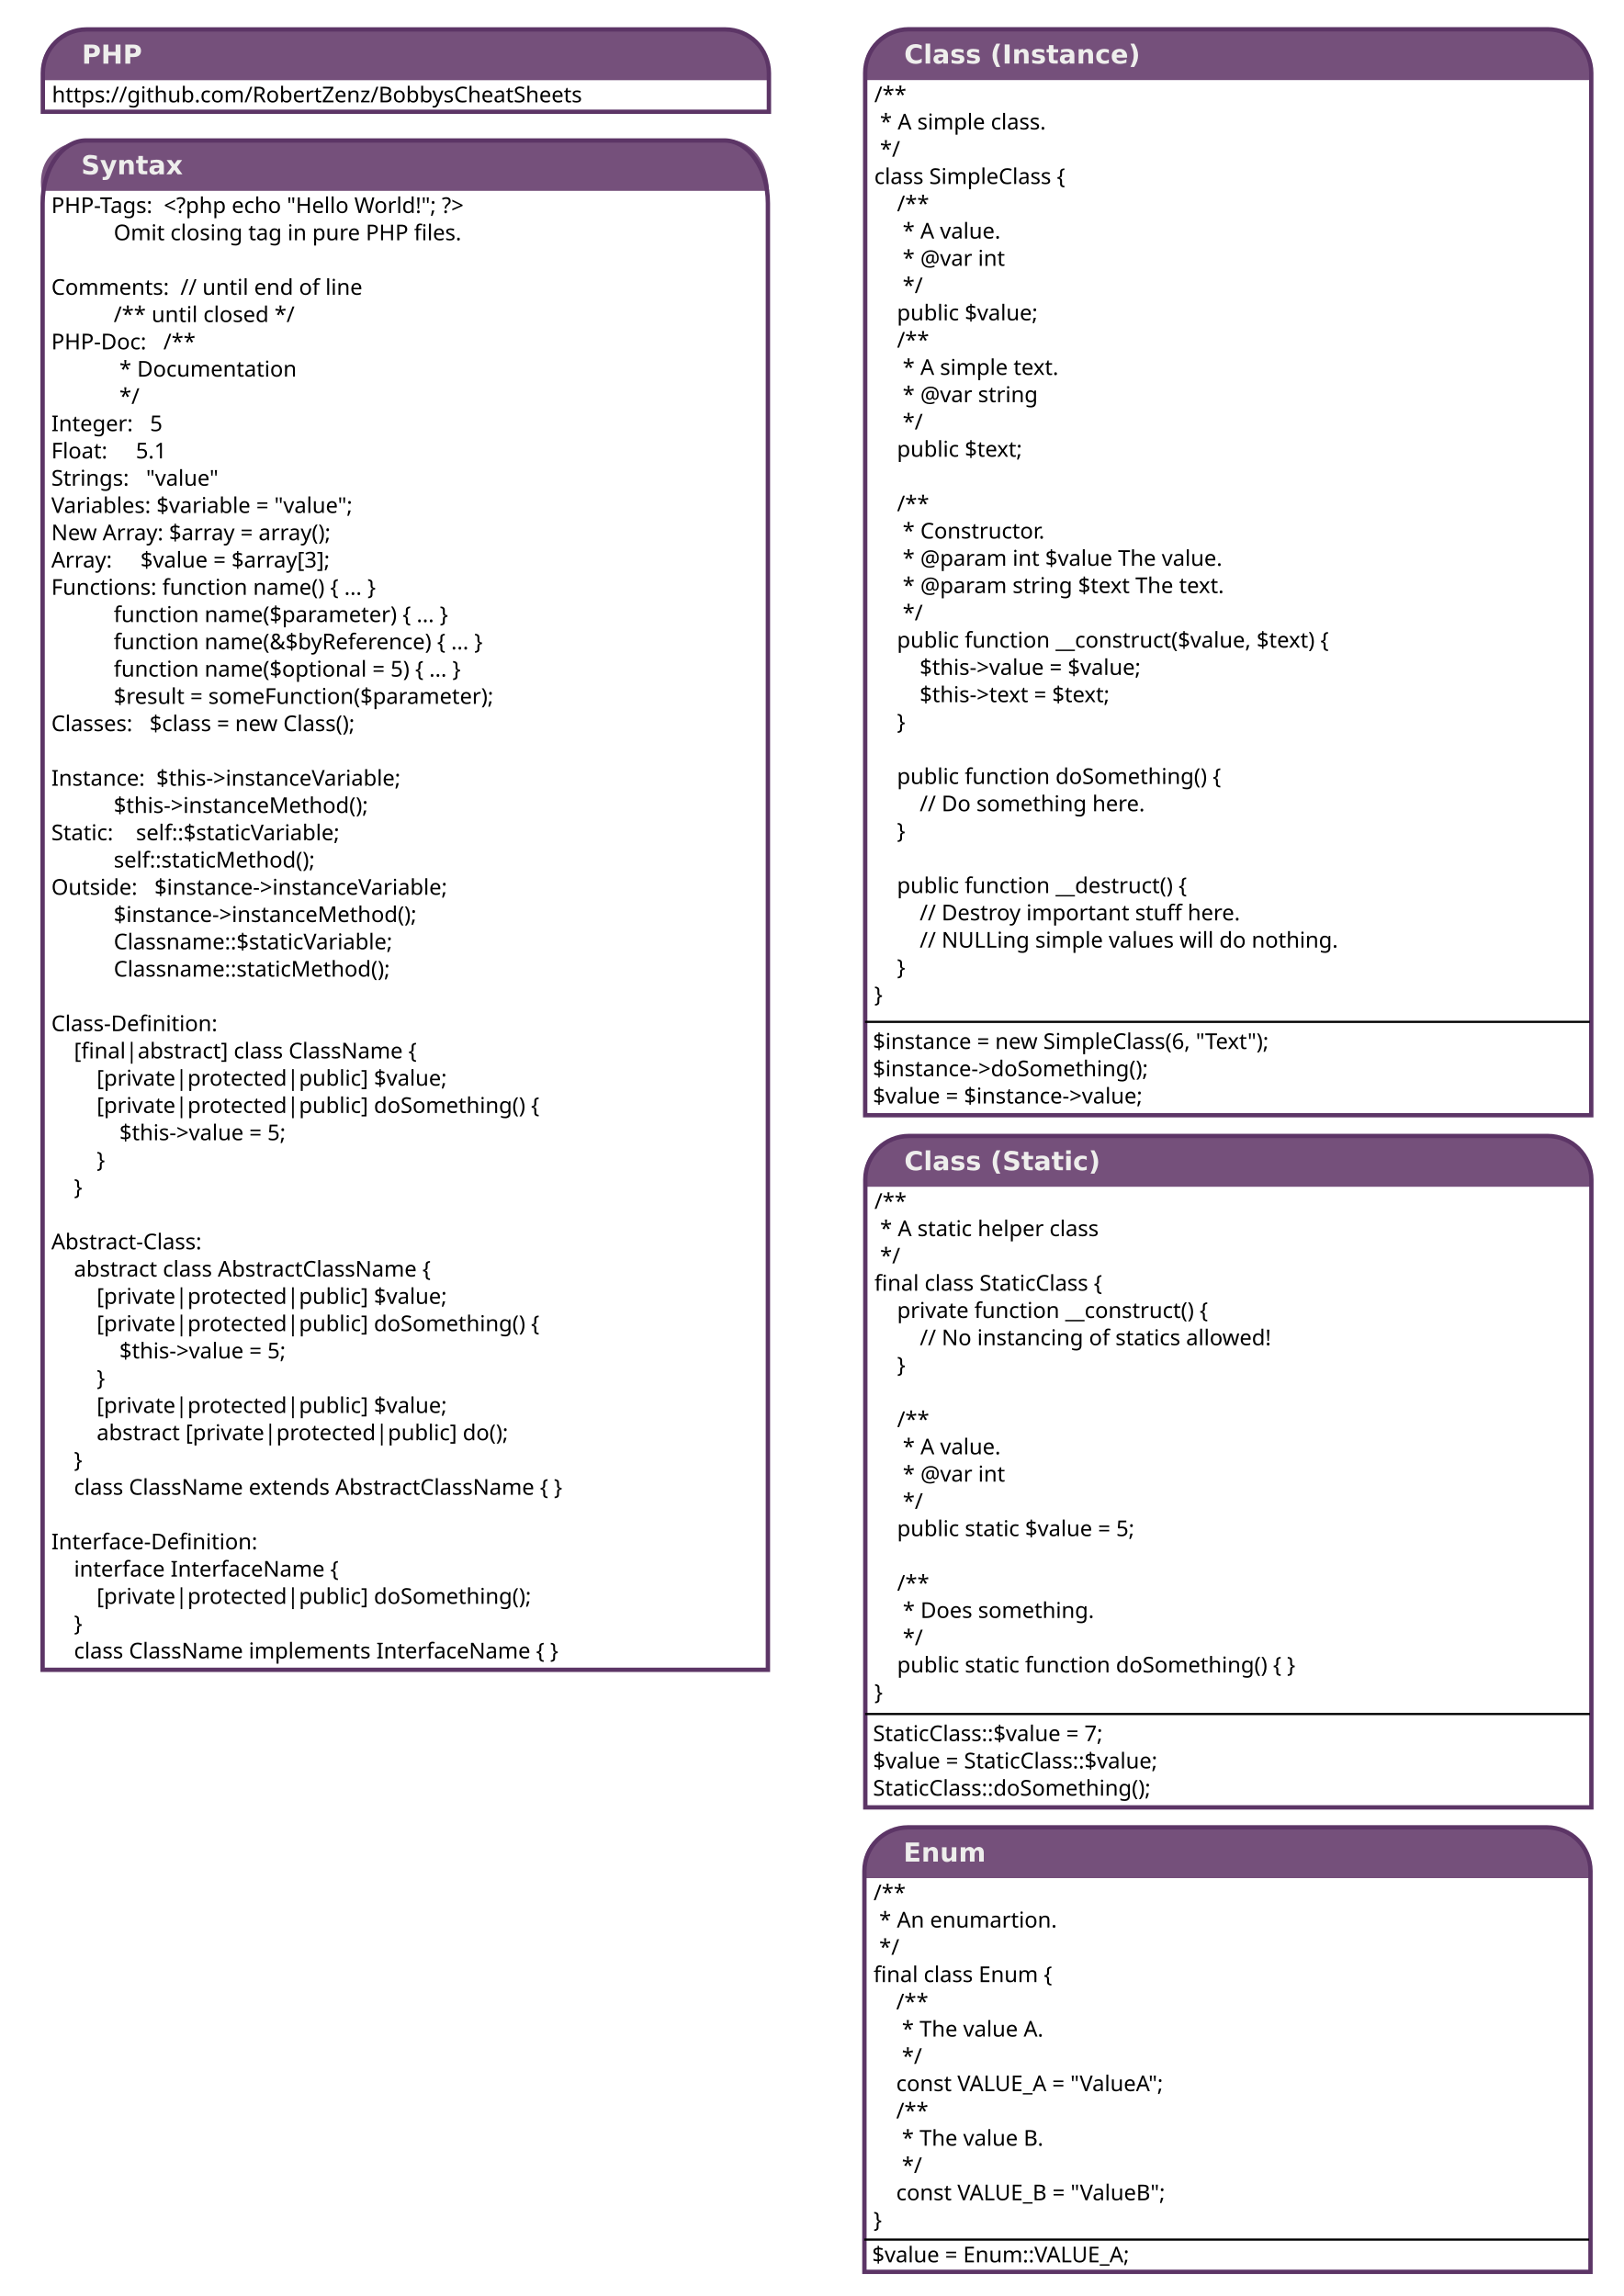
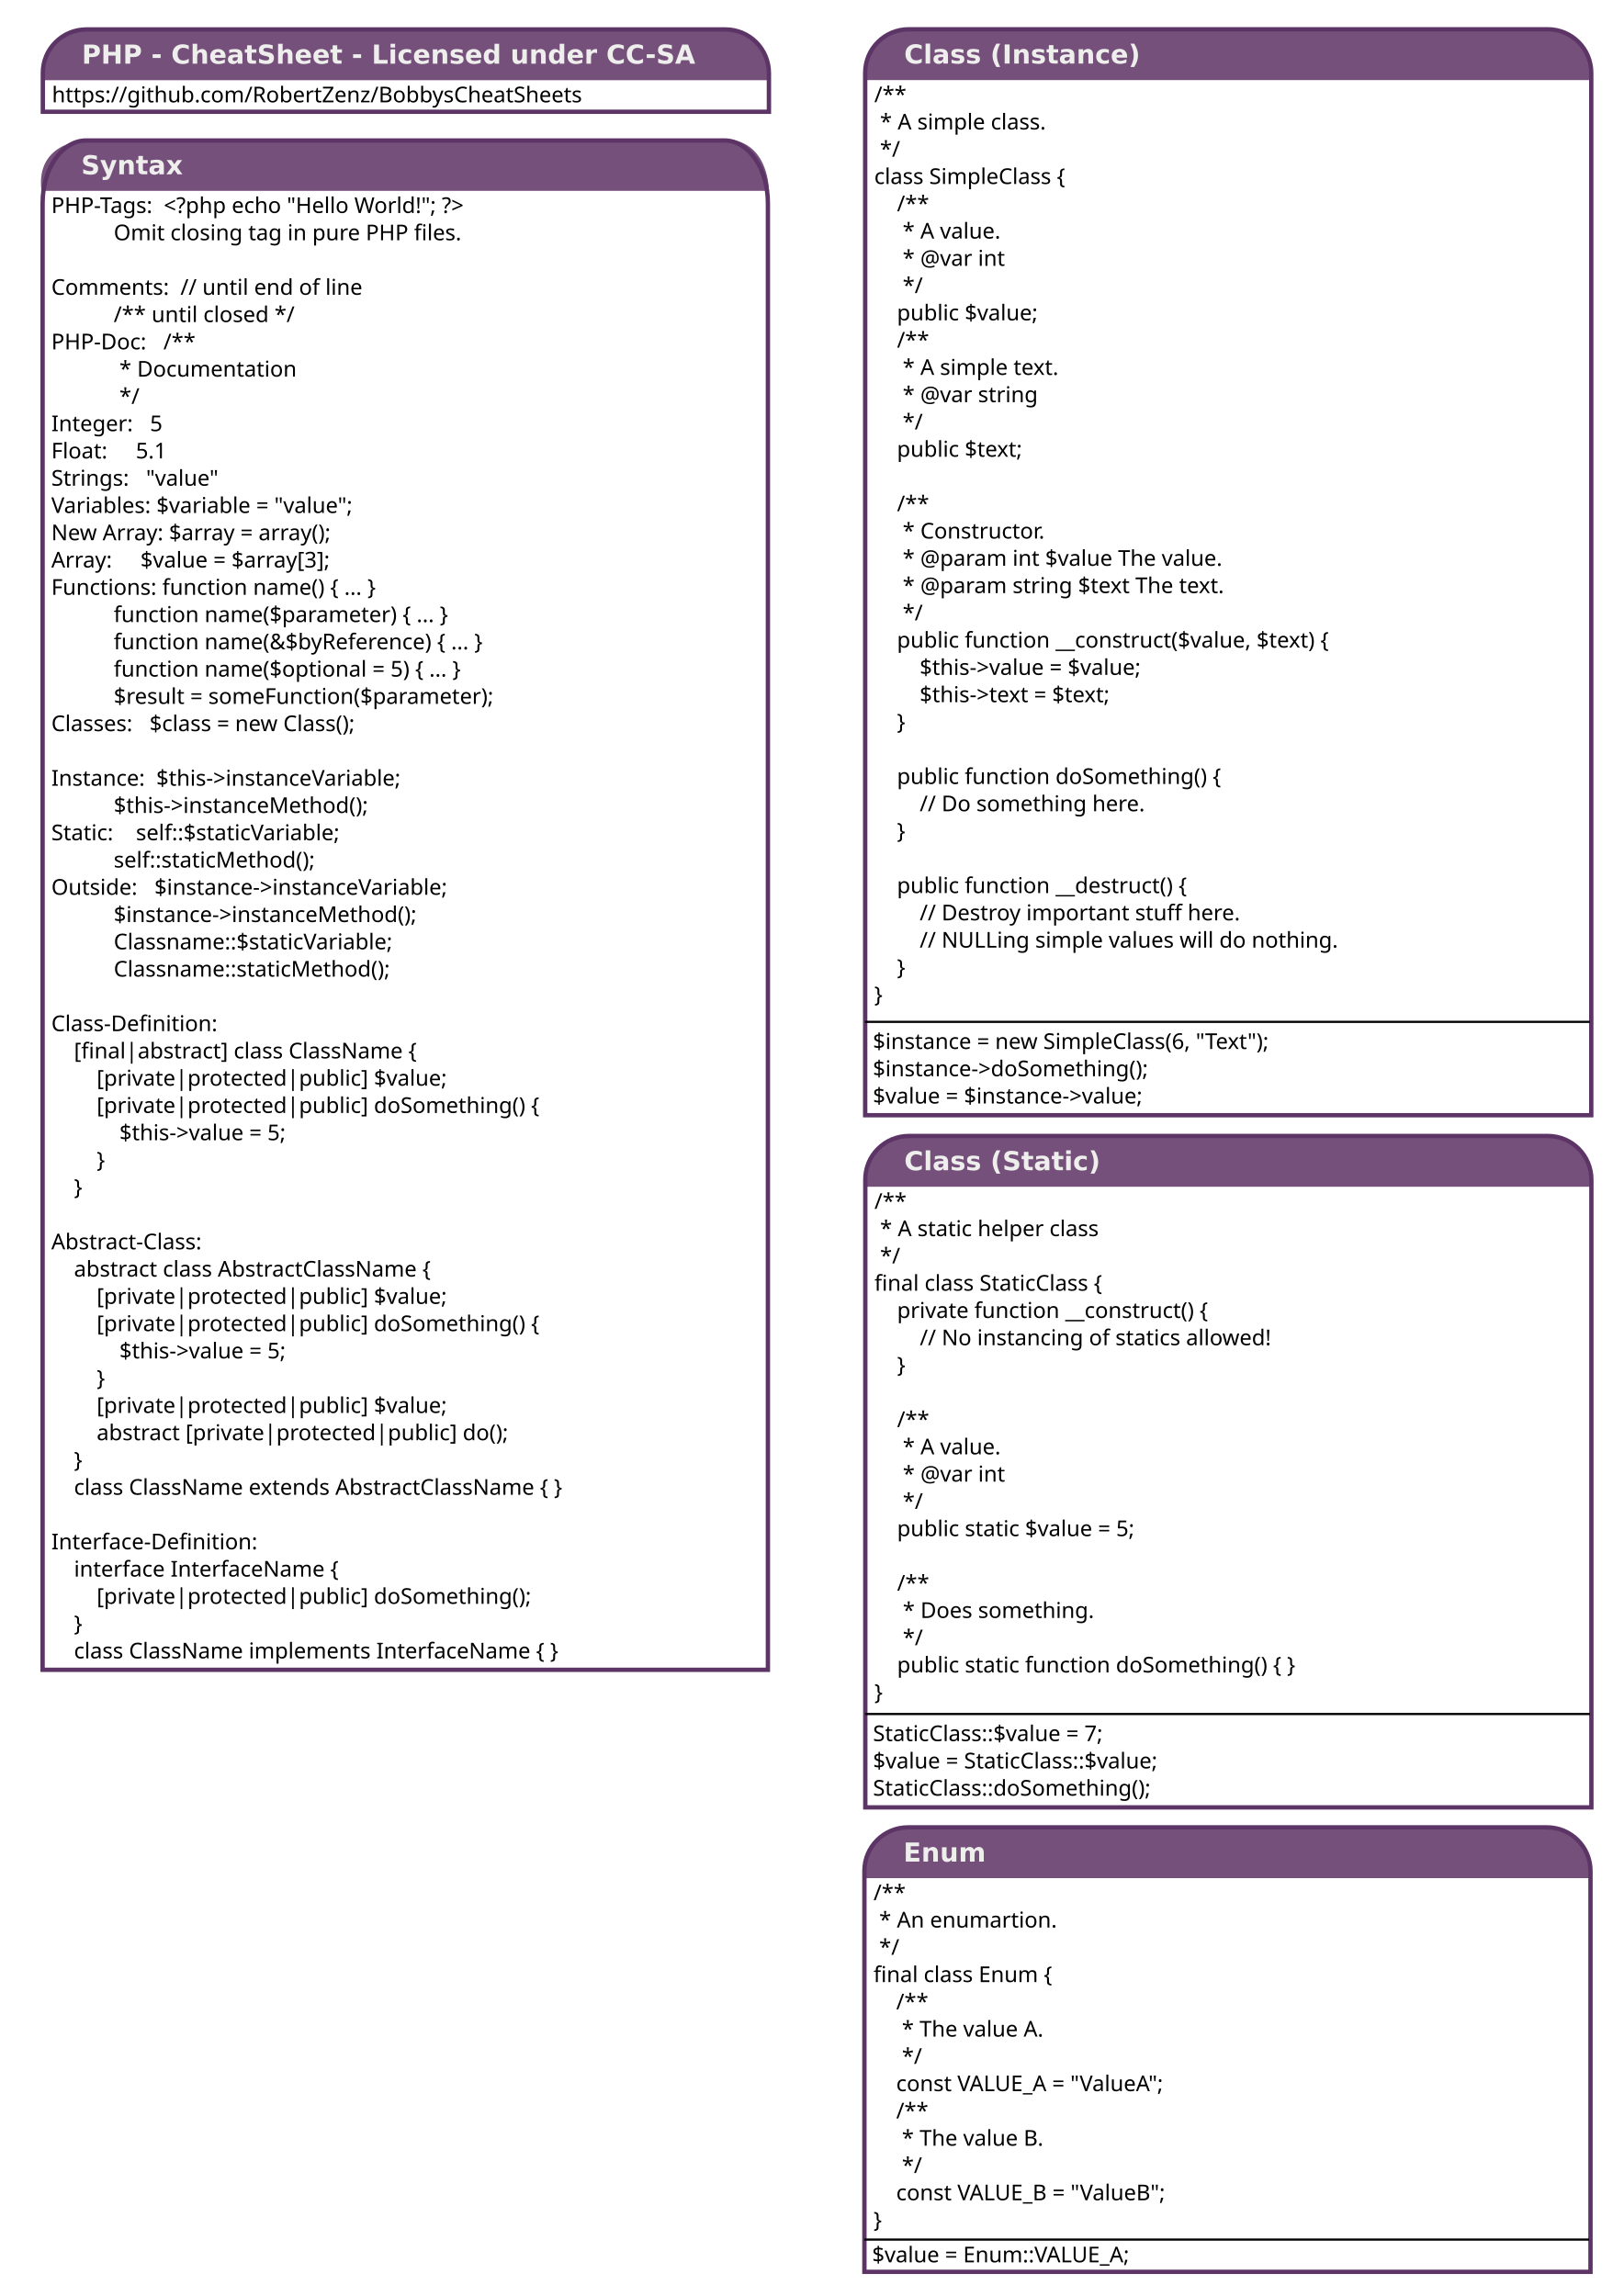
<svg xmlns="http://www.w3.org/2000/svg" width="744.094" height="1052.362" id="svg2" version="1.1">
  <defs id="defs4" />
  <g id="layer1">
    <path style="fill:#75507b;fill-opacity:1;stroke:none" d="m 396.162,36.694 333.35,0 c 0,0 0.26,-23.739 -20.953,-23.739 -21.213,0 -290.73,0.209 -290.73,0.209 0,0 -24.698,0.296 -21.668,23.529 z" id="path3763" />
    <path style="fill:none;stroke:#5c3566;stroke-width:2;stroke-linecap:round;stroke-linejoin:miter;stroke-miterlimit:4;stroke-opacity:1;stroke-dasharray:none" d="m 416.486,13.42 292.741,0 c 11.08,0 20,8.92 20,20 l 0,477.741 -332.741,0 0,-477.741 c 0,-11.08 8.92,-20 20,-20 z" id="rect2987" />
    <text xml:space="preserve" style="font-size:40px;font-style:normal;font-weight:normal;line-height:125%;letter-spacing:0px;word-spacing:0px;fill:#eeeeec;fill-opacity:1;stroke:none;font-family:Sans" x="414.345" y="29.118" id="text3759">
      <tspan id="tspan3761" x="414.345" y="29.118" style="font-size:12px;font-style:normal;font-variant:normal;font-weight:bold;font-stretch:normal;fill:#eeeeec;font-family:DejaVu Sans;-inkscape-font-specification:DejaVu Sans Bold">Class (Instance)</tspan>
    </text>
    <text xml:space="preserve" style="font-size:10px;font-style:normal;font-variant:normal;font-weight:normal;font-stretch:normal;line-height:125%;letter-spacing:0px;word-spacing:0px;fill:#000000;fill-opacity:1;stroke:none;font-family:Droid Sans Mono;-inkscape-font-specification:Droid Sans Mono" x="400.66" y="46.834" id="text3765">
      <tspan x="400.66" y="46.834" id="tspan3841">/**</tspan>
      <tspan x="400.66" y="59.334" id="tspan4147"> * A simple class.</tspan>
      <tspan x="400.66" y="71.834" id="tspan4149"> */</tspan>
      <tspan x="400.66" y="84.334" id="tspan4151">class SimpleClass {</tspan>
      <tspan x="400.66" y="96.834" id="tspan4153">    /**</tspan>
      <tspan x="400.66" y="109.334" id="tspan4155">     * A value.</tspan>
      <tspan x="400.66" y="121.834" id="tspan4157">     * @var int</tspan>
      <tspan x="400.66" y="134.334" id="tspan4159">     */</tspan>
      <tspan x="400.66" y="146.834" id="tspan4161">    public $value;</tspan>
      <tspan x="400.66" y="159.334" id="tspan4163">    /**</tspan>
      <tspan x="400.66" y="171.834" id="tspan4165">     * A simple text.</tspan>
      <tspan x="400.66" y="184.334" id="tspan4167">     * @var string</tspan>
      <tspan x="400.66" y="196.834" id="tspan4169">     */</tspan>
      <tspan x="400.66" y="209.334" id="tspan4171">    public $text;</tspan>
      <tspan x="400.66" y="221.834" id="tspan4173" />
      <tspan x="400.66" y="234.334" id="tspan4175">    /**</tspan>
      <tspan x="400.66" y="246.834" id="tspan4177">     * Constructor.</tspan>
      <tspan x="400.66" y="259.334" id="tspan4179">     * @param int $value The value.</tspan>
      <tspan x="400.66" y="271.834" id="tspan4181">     * @param string $text The text.</tspan>
      <tspan x="400.66" y="284.334" id="tspan4183">     */</tspan>
      <tspan x="400.66" y="296.834" id="tspan4185">    public function __construct($value, $text) {</tspan>
      <tspan x="400.66" y="309.334" id="tspan4187">        $this-&gt;value = $value;</tspan>
      <tspan x="400.66" y="321.834" id="tspan4189">        $this-&gt;text = $text;</tspan>
      <tspan x="400.66" y="334.334" id="tspan4191">    }</tspan>
      <tspan x="400.66" y="346.834" id="tspan4193" />
      <tspan x="400.66" y="359.334" id="tspan4195">    public function doSomething() {</tspan>
      <tspan x="400.66" y="371.834" id="tspan4197">        // Do something here.</tspan>
      <tspan x="400.66" y="384.334" id="tspan4199">    }</tspan>
      <tspan x="400.66" y="396.834" id="tspan4201" />
      <tspan x="400.66" y="409.334" id="tspan4203">    public function __destruct() {</tspan>
      <tspan x="400.66" y="421.834" id="tspan4205">        // Destroy important stuff here.</tspan>
      <tspan x="400.66" y="434.334" id="tspan4207">        // NULLing simple values will do nothing.</tspan>
      <tspan x="400.66" y="446.834" id="tspan4209">    }</tspan>
      <tspan x="400.66" y="459.334" id="tspan4211">}</tspan>
    </text>
    <text xml:space="preserve" style="font-size:10px;font-style:normal;font-variant:normal;font-weight:normal;font-stretch:normal;line-height:125%;letter-spacing:0px;word-spacing:0px;fill:#000000;fill-opacity:1;stroke:none;font-family:Droid Sans Mono;-inkscape-font-specification:Droid Sans Mono" x="400" y="480.791" id="text4213">
      <tspan id="tspan4215" x="400" y="480.791">$instance = new SimpleClass(6, "Text");</tspan>
      <tspan x="400" y="493.291" id="tspan4217">$instance-&gt;doSomething();</tspan>
      <tspan x="400" y="505.791" id="tspan4219">$value = $instance-&gt;value;</tspan>
    </text>
    <path style="fill:#5c3566;stroke:#000000;stroke-width:1px;stroke-linecap:butt;stroke-linejoin:miter;stroke-opacity:1" d="m 396.429,468.362 332.143,0" id="path4223" />
    <path style="fill:#75507b;fill-opacity:1;stroke:none" d="m 396.217,543.943 333.35,0 c 0,0 0.26,-23.739 -20.953,-23.739 -21.213,0 -290.73,0.209 -290.73,0.209 0,0 -24.698,0.296 -21.668,23.529 z" id="path3763-2" />
    <path style="fill:none;stroke:#5c3566;stroke-width:2;stroke-linecap:round;stroke-linejoin:miter;stroke-miterlimit:4;stroke-opacity:1;stroke-dasharray:none" d="m 416.541,520.669 292.741,0 c 11.08,0 20,8.92 20,20 l 0,287.741 -332.741,0 0,-287.741 c 0,-11.08 8.92,-20 20,-20 z" id="rect2987-9" />
    <text xml:space="preserve" style="font-size:40px;font-style:normal;font-weight:normal;line-height:125%;letter-spacing:0px;word-spacing:0px;fill:#eeeeec;fill-opacity:1;stroke:none;font-family:Sans" x="414.4" y="536.367" id="text3759-1">
      <tspan x="414.4" y="536.367" style="font-size:12px;font-style:normal;font-variant:normal;font-weight:bold;font-stretch:normal;fill:#eeeeec;font-family:DejaVu Sans;-inkscape-font-specification:DejaVu Sans Bold" id="tspan4393">Class (Static)</tspan>
    </text>
    <text xml:space="preserve" style="font-size:10px;font-style:normal;font-variant:normal;font-weight:normal;font-stretch:normal;line-height:125%;letter-spacing:0px;word-spacing:0px;fill:#000000;fill-opacity:1;stroke:none;font-family:Droid Sans Mono;-inkscape-font-specification:Droid Sans Mono" x="400.714" y="554.083" id="text3765-2">
      <tspan x="400.714" y="554.083" id="tspan4765">/**</tspan>
      <tspan x="400.714" y="566.583" id="tspan4956"> * A static helper class</tspan>
      <tspan x="400.714" y="579.083" id="tspan4958"> */</tspan>
      <tspan x="400.714" y="591.583" id="tspan4960">final class StaticClass {</tspan>
      <tspan x="400.714" y="604.083" id="tspan4962">    private function __construct() {</tspan>
      <tspan x="400.714" y="616.583" id="tspan4964">        // No instancing of statics allowed!</tspan>
      <tspan x="400.714" y="629.083" id="tspan4966">    }</tspan>
      <tspan x="400.714" y="641.583" id="tspan4968" />
      <tspan x="400.714" y="654.083" id="tspan4970">    /**</tspan>
      <tspan x="400.714" y="666.583" id="tspan4972">     * A value.</tspan>
      <tspan x="400.714" y="679.083" id="tspan4974">     * @var int</tspan>
      <tspan x="400.714" y="691.583" id="tspan4976">     */</tspan>
      <tspan x="400.714" y="704.083" id="tspan4978">    public static $value = 5;</tspan>
      <tspan x="400.714" y="716.583" id="tspan4980" />
      <tspan x="400.714" y="729.083" id="tspan4982">    /**</tspan>
      <tspan x="400.714" y="741.583" id="tspan4984">     * Does something.</tspan>
      <tspan x="400.714" y="754.083" id="tspan4986">     */</tspan>
      <tspan x="400.714" y="766.583" id="tspan4988">    public static function doSomething() { }</tspan>
      <tspan x="400.714" y="779.083" id="tspan4990">}</tspan>
    </text>
    <text xml:space="preserve" style="font-size:10px;font-style:normal;font-variant:normal;font-weight:normal;font-stretch:normal;line-height:125%;letter-spacing:0px;word-spacing:0px;fill:#000000;fill-opacity:1;stroke:none;font-family:Droid Sans Mono;-inkscape-font-specification:Droid Sans Mono" x="400.054" y="798.04" id="text4213-5">
      <tspan x="400.054" y="798.04" id="tspan4219-9">StaticClass::$value = 7;</tspan>
      <tspan x="400.054" y="810.54" id="tspan4997">$value = StaticClass::$value;</tspan>
      <tspan x="400.054" y="823.04" id="tspan4999">StaticClass::doSomething();</tspan>
    </text>
    <path style="fill:#5c3566;stroke:#000000;stroke-width:1px;stroke-linecap:butt;stroke-linejoin:miter;stroke-opacity:1" d="m 396.483,785.611 332.143,0" id="path4223-7" />
    <path style="fill:#75507b;fill-opacity:1;stroke:none" d="m 395.809,860.833 333.35,0 c 0,0 0.26,-23.739 -20.953,-23.739 -21.213,0 -290.73,0.209 -290.73,0.209 0,0 -24.698,0.296 -21.668,23.529 z" id="path3763-2-6" />
    <path style="fill:none;stroke:#5c3566;stroke-width:2;stroke-linecap:round;stroke-linejoin:miter;stroke-miterlimit:4;stroke-opacity:1;stroke-dasharray:none" d="m 416.133,837.559 292.741,0 c 11.08,0 20,8.92 20,20 l 0,183.741 -332.741,0 0,-183.741 c 0,-11.08 8.92,-20 20,-20 z" id="rect2987-9-8" />
    <text xml:space="preserve" style="font-size:40px;font-style:normal;font-weight:normal;line-height:125%;letter-spacing:0px;word-spacing:0px;fill:#eeeeec;fill-opacity:1;stroke:none;font-family:Sans" x="413.992" y="853.257" id="text3759-1-6">
      <tspan x="413.992" y="853.257" style="font-size:12px;font-style:normal;font-variant:normal;font-weight:bold;font-stretch:normal;fill:#eeeeec;font-family:DejaVu Sans;-inkscape-font-specification:DejaVu Sans Bold" id="tspan4393-9">Enum</tspan>
    </text>
    <text xml:space="preserve" style="font-size:10px;font-style:normal;font-variant:normal;font-weight:normal;font-stretch:normal;line-height:125%;letter-spacing:0px;word-spacing:0px;fill:#000000;fill-opacity:1;stroke:none;font-family:Droid Sans Mono;-inkscape-font-specification:Droid Sans Mono" x="400.307" y="870.973" id="text3765-2-9">
      <tspan x="400.307" y="870.973" id="tspan5314">/**</tspan>
      <tspan x="400.307" y="883.473" id="tspan5406"> * An enumartion.</tspan>
      <tspan x="400.307" y="895.973" id="tspan5408"> */</tspan>
      <tspan x="400.307" y="908.473" id="tspan5410">final class Enum {</tspan>
      <tspan x="400.307" y="920.973" id="tspan5412">    /**</tspan>
      <tspan x="400.307" y="933.473" id="tspan5414">     * The value A.</tspan>
      <tspan x="400.307" y="945.973" id="tspan5416">     */</tspan>
      <tspan x="400.307" y="958.473" id="tspan5418">    const VALUE_A = "ValueA";</tspan>
      <tspan x="400.307" y="970.973" id="tspan5420">    /**</tspan>
      <tspan x="400.307" y="983.473" id="tspan5422">     * The value B.</tspan>
      <tspan x="400.307" y="995.973" id="tspan5424">     */</tspan>
      <tspan x="400.307" y="1008.473" id="tspan5426">    const VALUE_B = "ValueB";</tspan>
      <tspan x="400.307" y="1020.973" id="tspan5428">}</tspan>
    </text>
    <text xml:space="preserve" style="font-size:10px;font-style:normal;font-variant:normal;font-weight:normal;font-stretch:normal;line-height:125%;letter-spacing:0px;word-spacing:0px;fill:#000000;fill-opacity:1;stroke:none;font-family:Droid Sans Mono;-inkscape-font-specification:Droid Sans Mono" x="399.647" y="1036.93" id="text4213-5-2">
      <tspan x="399.647" y="1036.93" id="tspan4999-1">$value = Enum::VALUE_A;</tspan>
    </text>
    <path style="fill:#5c3566;stroke:#000000;stroke-width:1px;stroke-linecap:butt;stroke-linejoin:miter;stroke-opacity:1" d="m 396.075,1026.501 332.143,0" id="path4223-7-7" />
    <path style="fill:#75507b;fill-opacity:1;stroke:none" d="m 19.305,36.766 333.35,0 c 0,0 0.26,-23.739 -20.953,-23.739 -21.213,0 -290.73,0.209 -290.73,0.209 0,0 -24.698,0.296 -21.668,23.529 z" id="path3763-5" />
    <path style="fill:none;stroke:#5c3566;stroke-width:2;stroke-linecap:round;stroke-linejoin:miter;stroke-miterlimit:4;stroke-opacity:1;stroke-dasharray:none" d="m 39.629,13.491 292.741,0 c 11.08,0 20,8.92 20,20 l 0,17.741 -332.741,0 0,-17.741 c 0,-11.08 8.92,-20 20,-20 z" id="rect2987-0" />
    <text xml:space="preserve" style="font-size:40px;font-style:normal;font-weight:normal;line-height:125%;letter-spacing:0px;word-spacing:0px;fill:#eeeeec;fill-opacity:1;stroke:none;font-family:Sans" x="37.488" y="29.19" id="text3759-3">
-       <tspan id="tspan3761-6" x="37.488" y="29.19" style="font-size:12px;font-style:normal;font-variant:normal;font-weight:bold;font-stretch:normal;fill:#eeeeec;font-family:DejaVu Sans;-inkscape-font-specification:DejaVu Sans Bold">PHP</tspan>
+       <tspan id="tspan3761-6" x="37.488" y="29.19" style="font-size:12px;font-style:normal;font-variant:normal;font-weight:bold;font-stretch:normal;fill:#eeeeec;font-family:DejaVu Sans;-inkscape-font-specification:DejaVu Sans Bold">PHP - CheatSheet - Licensed under CC-SA</tspan>
    </text>
    <text xml:space="preserve" style="font-size:10px;font-style:normal;font-variant:normal;font-weight:normal;font-stretch:normal;line-height:125%;letter-spacing:0px;word-spacing:0px;fill:#000000;fill-opacity:1;stroke:none;font-family:Droid Sans Mono;-inkscape-font-specification:Droid Sans Mono" x="23.803" y="46.906" id="text3765-8">
      <tspan x="23.803" y="46.906" id="tspan4211-6">https://github.com/RobertZenz/BobbysCheatSheets</tspan>
    </text>
    <path style="fill:#75507b;fill-opacity:1;stroke:none" d="m 19.02,87.48 333.35,0 c 0,0 0.26,-23.739 -20.953,-23.739 -21.213,0 -290.73,0.209 -290.73,0.209 0,0 -24.698,0.296 -21.668,23.529 z" id="path3763-5-7" />
    <path style="fill:none;stroke:#5c3566;stroke-width:2;stroke-linecap:round;stroke-linejoin:miter;stroke-miterlimit:4;stroke-opacity:1;stroke-dasharray:none" d="m 39.502,64.385 292.425,0 c 11.068,0 19.978,12.819 19.978,28.743 l 0,672.211 -332.382,0 0,-672.211 c 0,-15.924 8.91,-28.743 19.978,-28.743 z" id="rect2987-0-2" />
    <text xml:space="preserve" style="font-size:40px;font-style:normal;font-weight:normal;line-height:125%;letter-spacing:0px;word-spacing:0px;fill:#eeeeec;fill-opacity:1;stroke:none;font-family:Sans" x="37.202" y="79.904" id="text3759-3-2">
      <tspan id="tspan3761-6-8" x="37.202" y="79.904" style="font-size:12px;font-style:normal;font-variant:normal;font-weight:bold;font-stretch:normal;fill:#eeeeec;font-family:DejaVu Sans;-inkscape-font-specification:DejaVu Sans Bold">Syntax</tspan>
    </text>
    <text xml:space="preserve" style="font-size:10px;font-style:normal;font-variant:normal;font-weight:normal;font-stretch:normal;line-height:125%;letter-spacing:0px;word-spacing:0px;fill:#000000;fill-opacity:1;stroke:none;font-family:Droid Sans Mono;-inkscape-font-specification:Droid Sans Mono" x="23.517" y="97.62" id="text3765-8-2">
      <tspan x="23.517" y="97.62" id="tspan5277">PHP-Tags:  &lt;?php echo "Hello World!"; ?&gt;</tspan>
      <tspan x="23.517" y="110.12" id="tspan6710">           Omit closing tag in pure PHP files.</tspan>
      <tspan x="23.517" y="122.62" id="tspan6712" />
      <tspan x="23.517" y="135.12" id="tspan6714">Comments:  // until end of line</tspan>
      <tspan x="23.517" y="147.62" id="tspan6716">           /** until closed */</tspan>
      <tspan x="23.517" y="160.12" id="tspan6718">PHP-Doc:   /**</tspan>
      <tspan x="23.517" y="172.62" id="tspan6720">            * Documentation</tspan>
      <tspan x="23.517" y="185.12" id="tspan6722">            */</tspan>
      <tspan x="23.517" y="197.62" id="tspan6724">Integer:   5</tspan>
      <tspan x="23.517" y="210.12" id="tspan6726">Float:     5.1</tspan>
      <tspan x="23.517" y="222.62" id="tspan6728">Strings:   "value"</tspan>
      <tspan x="23.517" y="235.12" id="tspan6730">Variables: $variable = "value";</tspan>
      <tspan x="23.517" y="247.62" id="tspan6732">New Array: $array = array();</tspan>
      <tspan x="23.517" y="260.12" id="tspan6734">Array:     $value = $array[3];</tspan>
      <tspan x="23.517" y="272.62" id="tspan6736">Functions: function name() { ... }</tspan>
      <tspan x="23.517" y="285.12" id="tspan6738">           function name($parameter) { ... }</tspan>
      <tspan x="23.517" y="297.62" id="tspan6740">           function name(&amp;$byReference) { ... }</tspan>
      <tspan x="23.517" y="310.12" id="tspan6742">           function name($optional = 5) { ... }</tspan>
      <tspan x="23.517" y="322.62" id="tspan6744">           $result = someFunction($parameter);</tspan>
      <tspan x="23.517" y="335.12" id="tspan6746">Classes:   $class = new Class();</tspan>
      <tspan x="23.517" y="347.62" id="tspan6748" />
      <tspan x="23.517" y="360.12" id="tspan6750">Instance:  $this-&gt;instanceVariable;</tspan>
      <tspan x="23.517" y="372.62" id="tspan6752">           $this-&gt;instanceMethod();</tspan>
      <tspan x="23.517" y="385.12" id="tspan6754">Static:    self::$staticVariable;</tspan>
      <tspan x="23.517" y="397.62" id="tspan6756">           self::staticMethod();</tspan>
      <tspan x="23.517" y="410.12" id="tspan6758">Outside:   $instance-&gt;instanceVariable;</tspan>
      <tspan x="23.517" y="422.62" id="tspan6760">           $instance-&gt;instanceMethod();</tspan>
      <tspan x="23.517" y="435.12" id="tspan6762">           Classname::$staticVariable;</tspan>
      <tspan x="23.517" y="447.62" id="tspan6764">           Classname::staticMethod();</tspan>
      <tspan x="23.517" y="460.12" id="tspan6766" />
      <tspan x="23.517" y="472.62" id="tspan6768">Class-Definition:</tspan>
      <tspan x="23.517" y="485.12" id="tspan6770">    [final|abstract] class ClassName {</tspan>
      <tspan x="23.517" y="497.62" id="tspan6772">        [private|protected|public] $value;</tspan>
      <tspan x="23.517" y="510.12" id="tspan6774">        [private|protected|public] doSomething() {</tspan>
      <tspan x="23.517" y="522.62" id="tspan6776">            $this-&gt;value = 5;</tspan>
      <tspan x="23.517" y="535.12" id="tspan6778">        }</tspan>
      <tspan x="23.517" y="547.62" id="tspan6780">    }</tspan>
      <tspan x="23.517" y="560.12" id="tspan6782" />
      <tspan x="23.517" y="572.62" id="tspan6784">Abstract-Class:</tspan>
      <tspan x="23.517" y="585.12" id="tspan6786">    abstract class AbstractClassName {</tspan>
      <tspan x="23.517" y="597.62" id="tspan6788">        [private|protected|public] $value;</tspan>
      <tspan x="23.517" y="610.12" id="tspan6790">        [private|protected|public] doSomething() {</tspan>
      <tspan x="23.517" y="622.62" id="tspan6792">            $this-&gt;value = 5;</tspan>
      <tspan x="23.517" y="635.12" id="tspan6794">        }</tspan>
      <tspan x="23.517" y="647.62" id="tspan6796">        [private|protected|public] $value;</tspan>
      <tspan x="23.517" y="660.12" id="tspan6798">        abstract [private|protected|public] do();</tspan>
      <tspan x="23.517" y="672.62" id="tspan6800">    }</tspan>
      <tspan x="23.517" y="685.12" id="tspan6802">    class ClassName extends AbstractClassName { }</tspan>
      <tspan x="23.517" y="697.62" id="tspan7582" />
      <tspan x="23.517" y="710.12" id="tspan6804">Interface-Definition:</tspan>
      <tspan x="23.517" y="722.62" id="tspan6806">    interface InterfaceName {</tspan>
      <tspan x="23.517" y="735.12" id="tspan6808">        [private|protected|public] doSomething();</tspan>
      <tspan x="23.517" y="747.62" id="tspan6810">    }</tspan>
      <tspan x="23.517" y="760.12" id="tspan6812">    class ClassName implements InterfaceName { }</tspan>
    </text>
  </g>
</svg>
